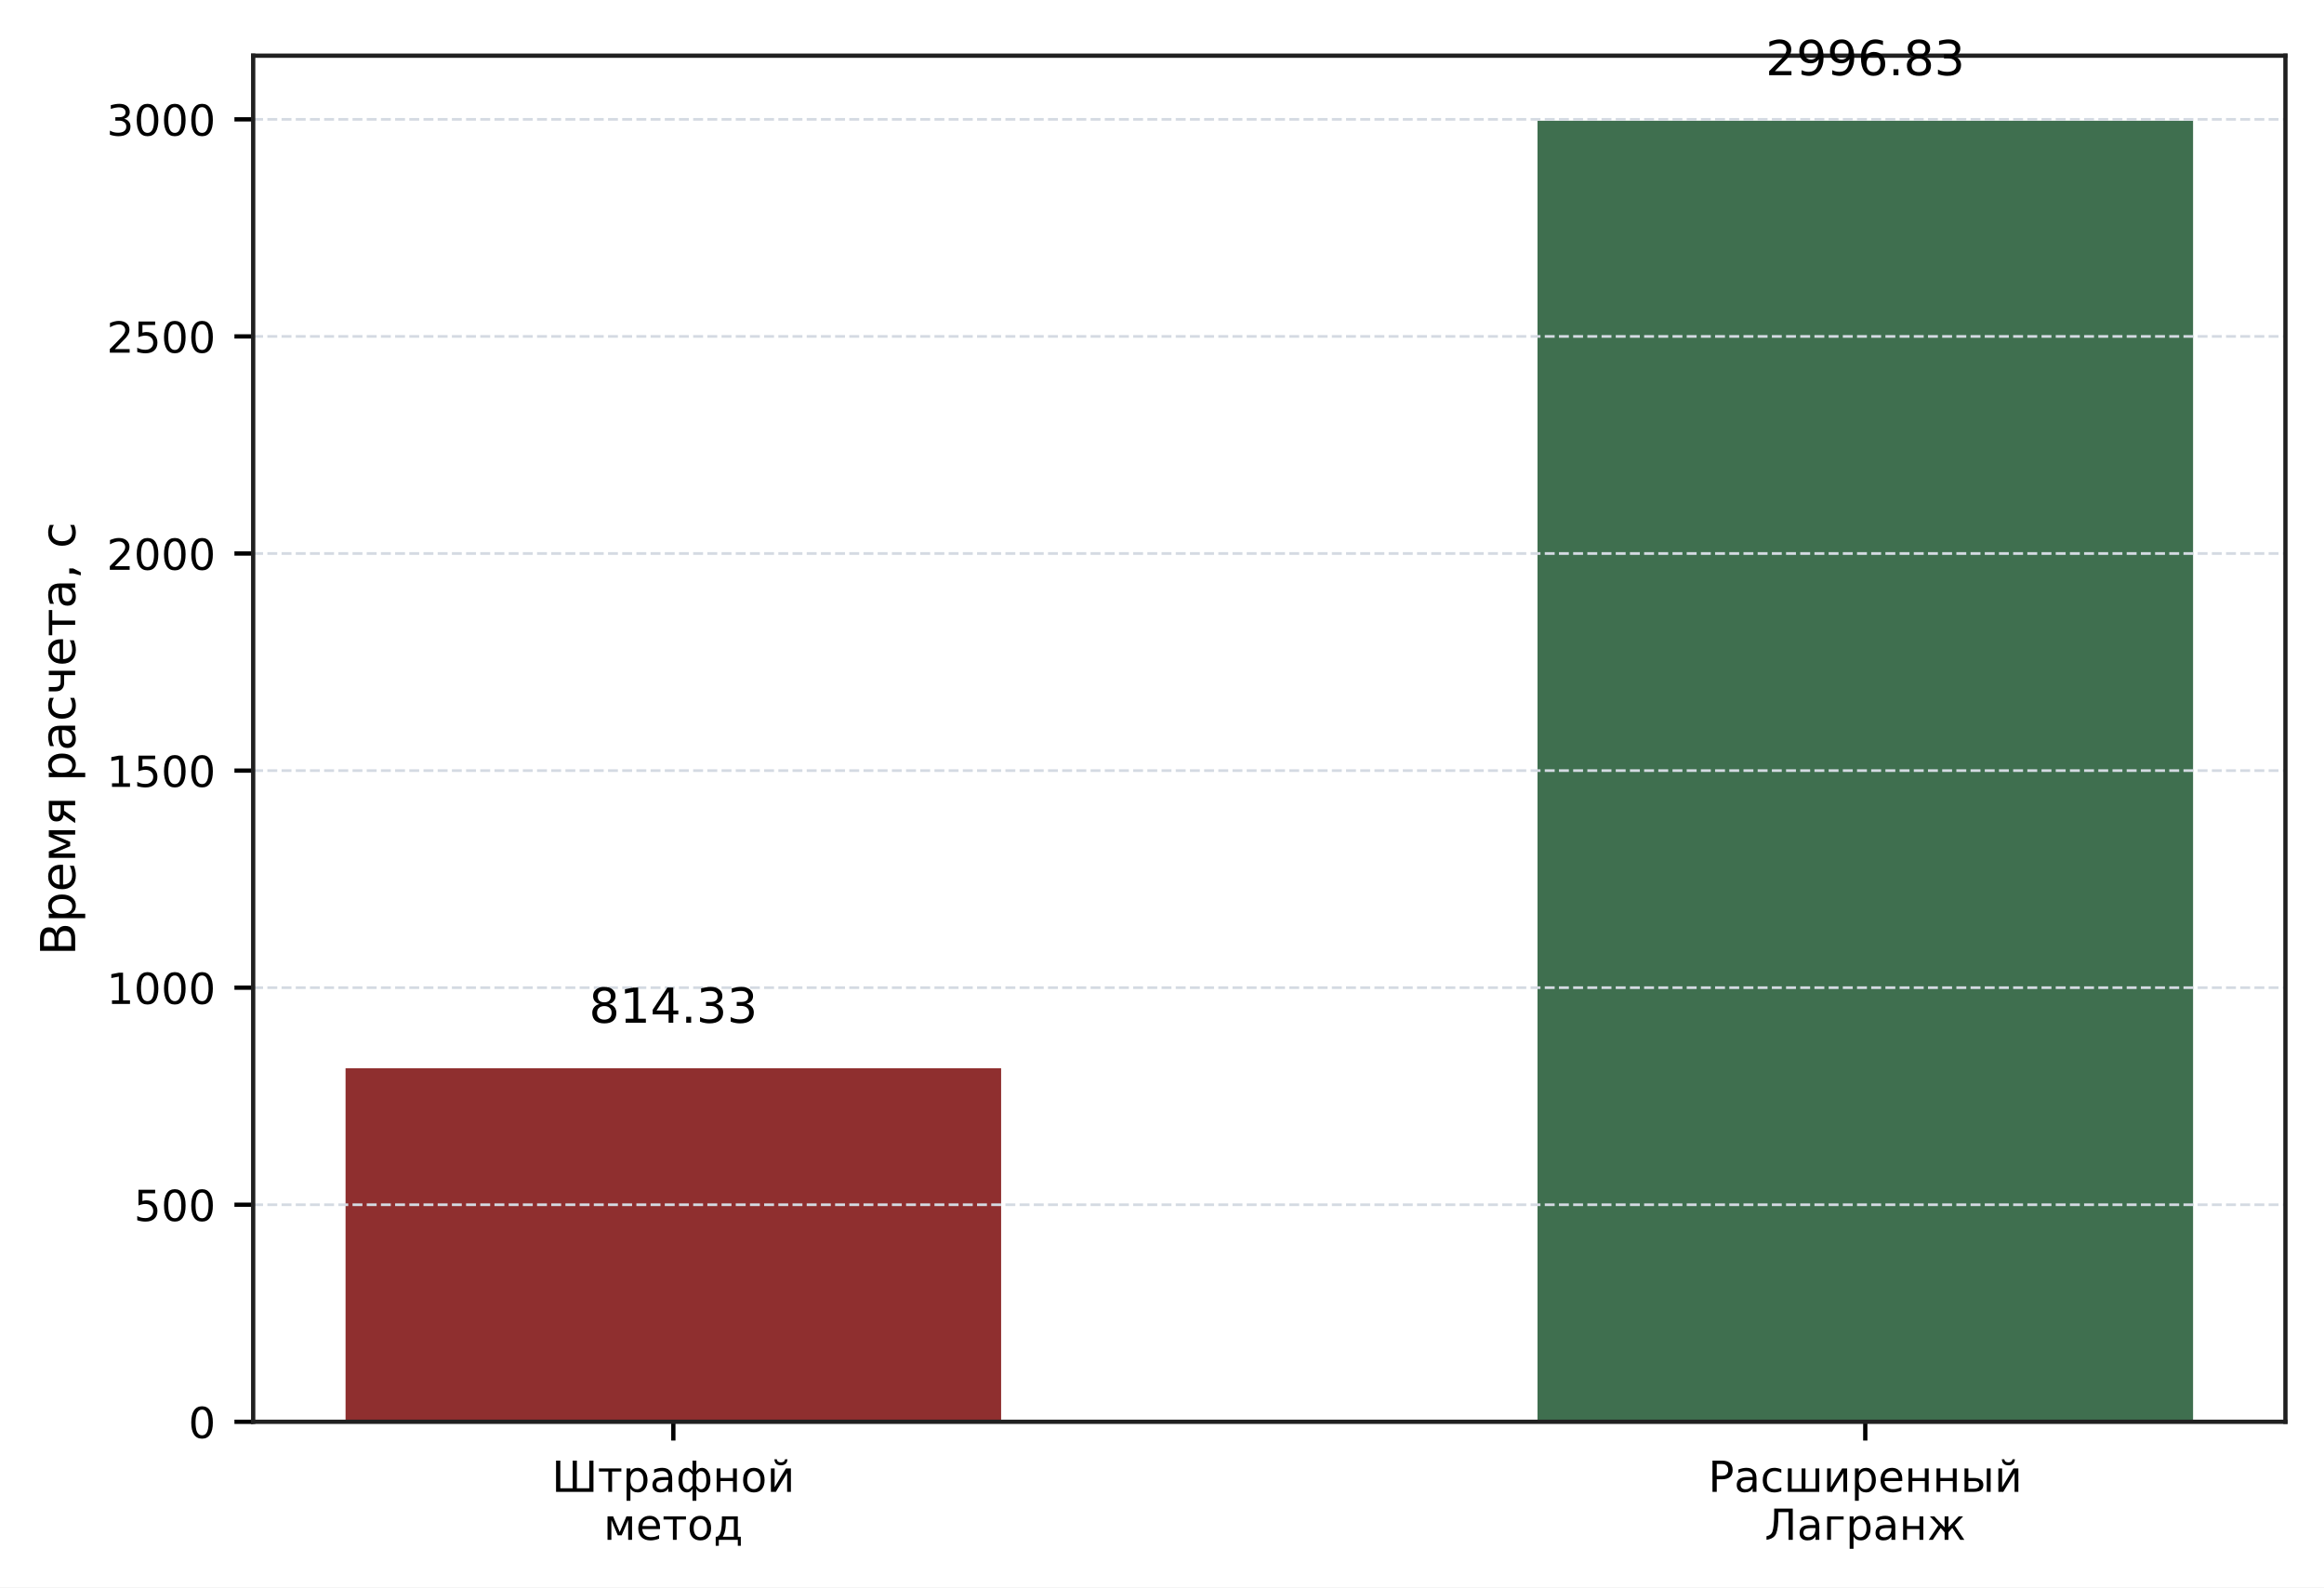
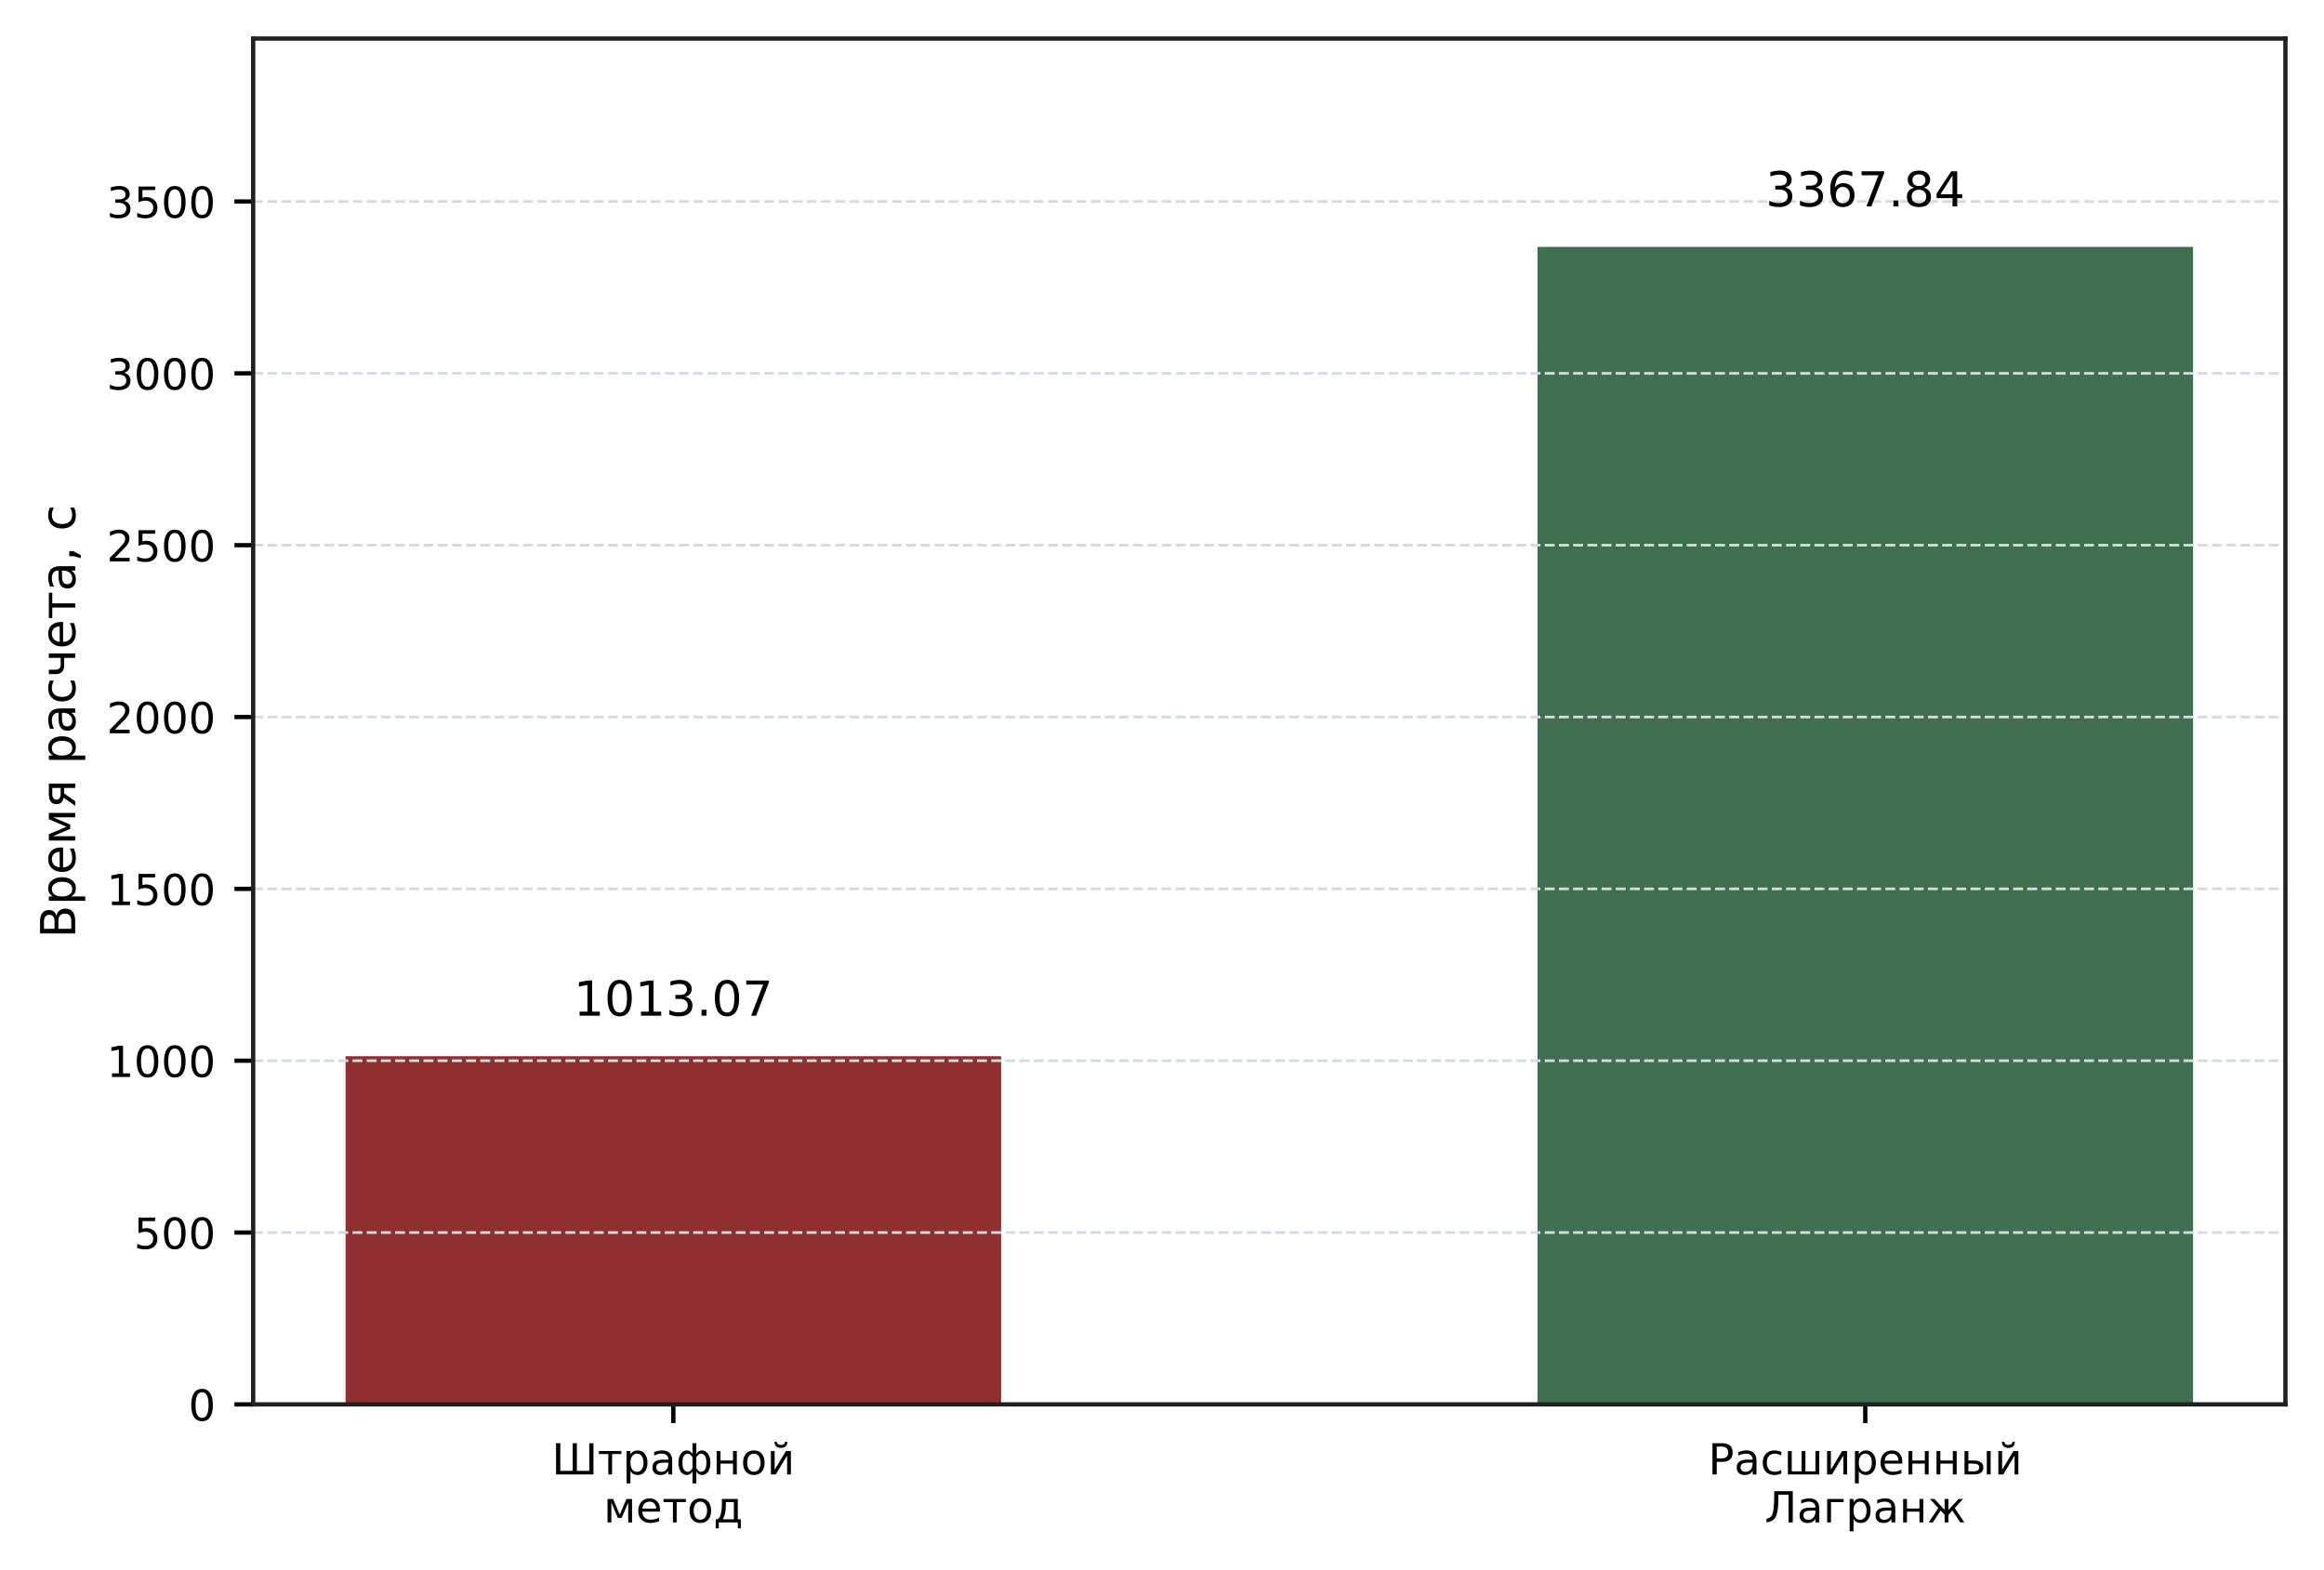
- <svg xmlns="http://www.w3.org/2000/svg" xmlns:xlink="http://www.w3.org/1999/xlink" width="433.91pt" height="296.32pt" viewBox="0 0 433.91 296.32" version="1.1">
+ <svg xmlns="http://www.w3.org/2000/svg" xmlns:xlink="http://www.w3.org/1999/xlink" width="433.91pt" height="293.125pt" viewBox="0 0 433.91 293.125" version="1.1">
  <defs>
    <style type="text/css">*{stroke-linejoin: round; stroke-linecap: butt}</style>
  </defs>
  <g id="figure_1">
    <g id="patch_1">
-       <path d="M 0 296.32  L 433.91 296.32  L 433.91 0  L 0 0  z " style="fill: #ffffff" />
+       <path d="M 0 293.125  L 433.91 293.125  L 433.91 0  L 0 0  z " style="fill: #ffffff" />
    </g>
    <g id="axes_1">
      <g id="patch_2">
-         <path d="M 47.27 265.419  L 426.71 265.419  L 426.71 10.395  L 47.27 10.395  z " style="fill: #ffffff" />
+         <path d="M 47.27 262.224  L 426.71 262.224  L 426.71 7.2  L 47.27 7.2  z " style="fill: #ffffff" />
      </g>
      <g id="patch_3">
-         <path d="M 64.518 265.419  L 186.918 265.419  L 186.918 199.422  L 64.518 199.422  z " clip-path="url(#pe5798b5ead)" style="fill: #8f2f2f" />
+         <path d="M 64.518 262.224  L 186.918 262.224  L 186.918 197.213  L 64.518 197.213  z " clip-path="url(#pcc9be24445)" style="fill: #8f2f2f" />
      </g>
      <g id="patch_4">
-         <path d="M 287.063 265.419  L 409.463 265.419  L 409.463 22.539  L 287.063 22.539  z " clip-path="url(#pe5798b5ead)" style="fill: #3f6f4f" />
+         <path d="M 287.063 262.224  L 409.463 262.224  L 409.463 46.102  L 287.063 46.102  z " clip-path="url(#pcc9be24445)" style="fill: #3f6f4f" />
      </g>
      <g id="matplotlib.axis_1">
        <g id="xtick_1">
          <g id="line2d_1">
            <defs>
-               <path id="m24a91b3af7" d="M 0 0  L 0 3.5  " style="stroke: #000000; stroke-width: 0.8" />
+               <path id="m16fc76e552" d="M 0 0  L 0 3.5  " style="stroke: #000000; stroke-width: 0.8" />
            </defs>
            <g>
-               <use xlink:href="#m24a91b3af7" x="125.718" y="265.419" style="stroke: #000000; stroke-width: 0.8" />
+               <use xlink:href="#m16fc76e552" x="125.718" y="262.224" style="stroke: #000000; stroke-width: 0.8" />
            </g>
          </g>
          <g id="text_1">
-             <text style="font-size: 8px; font-family: 'DejaVu Sans'" transform="translate(103.0376 278.4981)">Штрафной</text>
-             <text style="font-size: 8px; font-family: 'DejaVu Sans'" transform="translate(112.6957 287.4564)">метод</text>
+             <text style="font-size: 8px; font-family: 'DejaVu Sans'" transform="translate(103.0376 275.3028)">Штрафной</text>
+             <text style="font-size: 8px; font-family: 'DejaVu Sans'" transform="translate(112.6957 284.261)">метод</text>
          </g>
        </g>
        <g id="xtick_2">
          <g id="line2d_2">
            <g>
-               <use xlink:href="#m24a91b3af7" x="348.263" y="265.419" style="stroke: #000000; stroke-width: 0.8" />
+               <use xlink:href="#m16fc76e552" x="348.263" y="262.224" style="stroke: #000000; stroke-width: 0.8" />
            </g>
          </g>
          <g id="text_2">
-             <text style="font-size: 8px; font-family: 'DejaVu Sans'" transform="translate(318.953 278.4981)">Расширенный</text>
-             <text style="font-size: 8px; font-family: 'DejaVu Sans'" transform="translate(329.4924 287.4564)">Лагранж</text>
+             <text style="font-size: 8px; font-family: 'DejaVu Sans'" transform="translate(318.953 275.3028)">Расширенный</text>
+             <text style="font-size: 8px; font-family: 'DejaVu Sans'" transform="translate(329.4924 284.261)">Лагранж</text>
          </g>
        </g>
      </g>
      <g id="matplotlib.axis_2">
        <g id="ytick_1">
          <g id="line2d_3">
-             <path d="M 47.27 265.419  L 426.71 265.419  " clip-path="url(#pe5798b5ead)" style="fill: none; stroke-dasharray: 1.85,0.8; stroke-dashoffset: 0; stroke: #d4dae2; stroke-width: 0.5" />
+             <path d="M 47.27 262.224  L 426.71 262.224  " clip-path="url(#pcc9be24445)" style="fill: none; stroke-dasharray: 1.85,0.8; stroke-dashoffset: 0; stroke: #d4dae2; stroke-width: 0.5" />
          </g>
          <g id="line2d_4">
            <defs>
-               <path id="m202b077d08" d="M 0 0  L -3.5 0  " style="stroke: #000000; stroke-width: 0.8" />
+               <path id="ma59530add3" d="M 0 0  L -3.5 0  " style="stroke: #000000; stroke-width: 0.8" />
            </defs>
            <g>
-               <use xlink:href="#m202b077d08" x="47.27" y="265.419" style="stroke: #000000; stroke-width: 0.8" />
+               <use xlink:href="#ma59530add3" x="47.27" y="262.224" style="stroke: #000000; stroke-width: 0.8" />
            </g>
          </g>
          <g id="text_3">
-             <text style="font-size: 8px; font-family: 'DejaVu Sans'; text-anchor: end" x="40.27" y="268.459" transform="rotate(-0 40.27031 268.4588)">0</text>
+             <text style="font-size: 8px; font-family: 'DejaVu Sans'; text-anchor: end" x="40.27" y="265.263" transform="rotate(-0 40.27031 265.2634)">0</text>
          </g>
        </g>
        <g id="ytick_2">
          <g id="line2d_5">
-             <path d="M 47.27 224.897  L 426.71 224.897  " clip-path="url(#pe5798b5ead)" style="fill: none; stroke-dasharray: 1.85,0.8; stroke-dashoffset: 0; stroke: #d4dae2; stroke-width: 0.5" />
+             <path d="M 47.27 230.138  L 426.71 230.138  " clip-path="url(#pcc9be24445)" style="fill: none; stroke-dasharray: 1.85,0.8; stroke-dashoffset: 0; stroke: #d4dae2; stroke-width: 0.5" />
          </g>
          <g id="line2d_6">
            <g>
-               <use xlink:href="#m202b077d08" x="47.27" y="224.897" style="stroke: #000000; stroke-width: 0.8" />
+               <use xlink:href="#ma59530add3" x="47.27" y="230.138" style="stroke: #000000; stroke-width: 0.8" />
            </g>
          </g>
          <g id="text_4">
-             <text style="font-size: 8px; font-family: 'DejaVu Sans'; text-anchor: end" x="40.27" y="227.936" transform="rotate(-0 40.27031 227.9359)">500</text>
+             <text style="font-size: 8px; font-family: 'DejaVu Sans'; text-anchor: end" x="40.27" y="233.177" transform="rotate(-0 40.27031 233.1772)">500</text>
          </g>
        </g>
        <g id="ytick_3">
          <g id="line2d_7">
-             <path d="M 47.27 184.374  L 426.71 184.374  " clip-path="url(#pe5798b5ead)" style="fill: none; stroke-dasharray: 1.85,0.8; stroke-dashoffset: 0; stroke: #d4dae2; stroke-width: 0.5" />
+             <path d="M 47.27 198.052  L 426.71 198.052  " clip-path="url(#pcc9be24445)" style="fill: none; stroke-dasharray: 1.85,0.8; stroke-dashoffset: 0; stroke: #d4dae2; stroke-width: 0.5" />
          </g>
          <g id="line2d_8">
            <g>
-               <use xlink:href="#m202b077d08" x="47.27" y="184.374" style="stroke: #000000; stroke-width: 0.8" />
+               <use xlink:href="#ma59530add3" x="47.27" y="198.052" style="stroke: #000000; stroke-width: 0.8" />
            </g>
          </g>
          <g id="text_5">
-             <text style="font-size: 8px; font-family: 'DejaVu Sans'; text-anchor: end" x="40.27" y="187.413" transform="rotate(-0 40.27031 187.4131)">1000</text>
+             <text style="font-size: 8px; font-family: 'DejaVu Sans'; text-anchor: end" x="40.27" y="201.091" transform="rotate(-0 40.27031 201.0911)">1000</text>
          </g>
        </g>
        <g id="ytick_4">
          <g id="line2d_9">
-             <path d="M 47.27 143.851  L 426.71 143.851  " clip-path="url(#pe5798b5ead)" style="fill: none; stroke-dasharray: 1.85,0.8; stroke-dashoffset: 0; stroke: #d4dae2; stroke-width: 0.5" />
+             <path d="M 47.27 165.966  L 426.71 165.966  " clip-path="url(#pcc9be24445)" style="fill: none; stroke-dasharray: 1.85,0.8; stroke-dashoffset: 0; stroke: #d4dae2; stroke-width: 0.5" />
          </g>
          <g id="line2d_10">
            <g>
-               <use xlink:href="#m202b077d08" x="47.27" y="143.851" style="stroke: #000000; stroke-width: 0.8" />
+               <use xlink:href="#ma59530add3" x="47.27" y="165.966" style="stroke: #000000; stroke-width: 0.8" />
            </g>
          </g>
          <g id="text_6">
-             <text style="font-size: 8px; font-family: 'DejaVu Sans'; text-anchor: end" x="40.27" y="146.89" transform="rotate(-0 40.27031 146.8903)">1500</text>
+             <text style="font-size: 8px; font-family: 'DejaVu Sans'; text-anchor: end" x="40.27" y="169.005" transform="rotate(-0 40.27031 169.0049)">1500</text>
          </g>
        </g>
        <g id="ytick_5">
          <g id="line2d_11">
-             <path d="M 47.27 103.328  L 426.71 103.328  " clip-path="url(#pe5798b5ead)" style="fill: none; stroke-dasharray: 1.85,0.8; stroke-dashoffset: 0; stroke: #d4dae2; stroke-width: 0.5" />
+             <path d="M 47.27 133.879  L 426.71 133.879  " clip-path="url(#pcc9be24445)" style="fill: none; stroke-dasharray: 1.85,0.8; stroke-dashoffset: 0; stroke: #d4dae2; stroke-width: 0.5" />
          </g>
          <g id="line2d_12">
            <g>
-               <use xlink:href="#m202b077d08" x="47.27" y="103.328" style="stroke: #000000; stroke-width: 0.8" />
+               <use xlink:href="#ma59530add3" x="47.27" y="133.879" style="stroke: #000000; stroke-width: 0.8" />
            </g>
          </g>
          <g id="text_7">
-             <text style="font-size: 8px; font-family: 'DejaVu Sans'; text-anchor: end" x="40.27" y="106.367" transform="rotate(-0 40.27031 106.3675)">2000</text>
+             <text style="font-size: 8px; font-family: 'DejaVu Sans'; text-anchor: end" x="40.27" y="136.919" transform="rotate(-0 40.27031 136.9188)">2000</text>
          </g>
        </g>
        <g id="ytick_6">
          <g id="line2d_13">
-             <path d="M 47.27 62.805  L 426.71 62.805  " clip-path="url(#pe5798b5ead)" style="fill: none; stroke-dasharray: 1.85,0.8; stroke-dashoffset: 0; stroke: #d4dae2; stroke-width: 0.5" />
+             <path d="M 47.27 101.793  L 426.71 101.793  " clip-path="url(#pcc9be24445)" style="fill: none; stroke-dasharray: 1.85,0.8; stroke-dashoffset: 0; stroke: #d4dae2; stroke-width: 0.5" />
          </g>
          <g id="line2d_14">
            <g>
-               <use xlink:href="#m202b077d08" x="47.27" y="62.805" style="stroke: #000000; stroke-width: 0.8" />
+               <use xlink:href="#ma59530add3" x="47.27" y="101.793" style="stroke: #000000; stroke-width: 0.8" />
            </g>
          </g>
          <g id="text_8">
-             <text style="font-size: 8px; font-family: 'DejaVu Sans'; text-anchor: end" x="40.27" y="65.845" transform="rotate(-0 40.27031 65.84467)">2500</text>
+             <text style="font-size: 8px; font-family: 'DejaVu Sans'; text-anchor: end" x="40.27" y="104.833" transform="rotate(-0 40.27031 104.8326)">2500</text>
          </g>
        </g>
        <g id="ytick_7">
          <g id="line2d_15">
-             <path d="M 47.27 22.282  L 426.71 22.282  " clip-path="url(#pe5798b5ead)" style="fill: none; stroke-dasharray: 1.85,0.8; stroke-dashoffset: 0; stroke: #d4dae2; stroke-width: 0.5" />
+             <path d="M 47.27 69.707  L 426.71 69.707  " clip-path="url(#pcc9be24445)" style="fill: none; stroke-dasharray: 1.85,0.8; stroke-dashoffset: 0; stroke: #d4dae2; stroke-width: 0.5" />
          </g>
          <g id="line2d_16">
            <g>
-               <use xlink:href="#m202b077d08" x="47.27" y="22.282" style="stroke: #000000; stroke-width: 0.8" />
+               <use xlink:href="#ma59530add3" x="47.27" y="69.707" style="stroke: #000000; stroke-width: 0.8" />
            </g>
          </g>
          <g id="text_9">
-             <text style="font-size: 8px; font-family: 'DejaVu Sans'; text-anchor: end" x="40.27" y="25.322" transform="rotate(-0 40.27031 25.32185)">3000</text>
+             <text style="font-size: 8px; font-family: 'DejaVu Sans'; text-anchor: end" x="40.27" y="72.746" transform="rotate(-0 40.27031 72.74648)">3000</text>
          </g>
        </g>
-         <g id="text_10">
-           <text style="font-size: 9px; font-family: 'DejaVu Sans'; text-anchor: middle" x="14.039" y="137.907" transform="rotate(-90 14.03859 137.9074)">Время расчета, с</text>
+         <g id="ytick_8">
+           <g id="line2d_17">
+             <path d="M 47.27 37.621  L 426.71 37.621  " clip-path="url(#pcc9be24445)" style="fill: none; stroke-dasharray: 1.85,0.8; stroke-dashoffset: 0; stroke: #d4dae2; stroke-width: 0.5" />
+           </g>
+           <g id="line2d_18">
+             <g>
+               <use xlink:href="#ma59530add3" x="47.27" y="37.621" style="stroke: #000000; stroke-width: 0.8" />
+             </g>
+           </g>
+           <g id="text_10">
+             <text style="font-size: 8px; font-family: 'DejaVu Sans'; text-anchor: end" x="40.27" y="40.66" transform="rotate(-0 40.27031 40.66033)">3500</text>
+           </g>
+         </g>
+         <g id="text_11">
+           <text style="font-size: 9px; font-family: 'DejaVu Sans'; text-anchor: middle" x="14.039" y="134.712" transform="rotate(-90 14.03859 134.712)">Время расчета, с</text>
        </g>
      </g>
      <g id="patch_5">
-         <path d="M 47.27 265.419  L 47.27 10.395  " style="fill: none; stroke: #202020; stroke-width: 0.8; stroke-linejoin: miter; stroke-linecap: square" />
+         <path d="M 47.27 262.224  L 47.27 7.2  " style="fill: none; stroke: #202020; stroke-width: 0.8; stroke-linejoin: miter; stroke-linecap: square" />
      </g>
      <g id="patch_6">
-         <path d="M 426.71 265.419  L 426.71 10.395  " style="fill: none; stroke: #202020; stroke-width: 0.8; stroke-linejoin: miter; stroke-linecap: square" />
+         <path d="M 426.71 262.224  L 426.71 7.2  " style="fill: none; stroke: #202020; stroke-width: 0.8; stroke-linejoin: miter; stroke-linecap: square" />
      </g>
      <g id="patch_7">
-         <path d="M 47.27 265.419  L 426.71 265.419  " style="fill: none; stroke: #202020; stroke-width: 0.8; stroke-linejoin: miter; stroke-linecap: square" />
+         <path d="M 47.27 262.224  L 426.71 262.224  " style="fill: none; stroke: #202020; stroke-width: 0.8; stroke-linejoin: miter; stroke-linecap: square" />
      </g>
      <g id="patch_8">
-         <path d="M 47.27 10.395  L 426.71 10.395  " style="fill: none; stroke: #202020; stroke-width: 0.8; stroke-linejoin: miter; stroke-linecap: square" />
-       </g>
-       <g id="text_11">
-         <text style="font-size: 9px; font-family: 'DejaVu Sans'; text-anchor: middle" x="125.718" y="190.921" transform="rotate(-0 125.7176 190.9209)">814.33</text>
+         <path d="M 47.27 7.2  L 426.71 7.2  " style="fill: none; stroke: #202020; stroke-width: 0.8; stroke-linejoin: miter; stroke-linecap: square" />
      </g>
      <g id="text_12">
-         <text style="font-size: 9px; font-family: 'DejaVu Sans'; text-anchor: middle" x="348.263" y="14.039" transform="rotate(-0 348.263 14.03859)">2996.83</text>
+         <text style="font-size: 9px; font-family: 'DejaVu Sans'; text-anchor: middle" x="125.718" y="189.649" transform="rotate(-0 125.7176 189.6487)">1013.07</text>
+       </g>
+       <g id="text_13">
+         <text style="font-size: 9px; font-family: 'DejaVu Sans'; text-anchor: middle" x="348.263" y="38.538" transform="rotate(-0 348.263 38.53769)">3367.84</text>
      </g>
    </g>
  </g>
  <defs>
-     <clipPath id="pe5798b5ead">
-       <rect x="47.27" y="10.395" width="379.44" height="255.024" />
+     <clipPath id="pcc9be24445">
+       <rect x="47.27" y="7.2" width="379.44" height="255.024" />
    </clipPath>
  </defs>
</svg>
